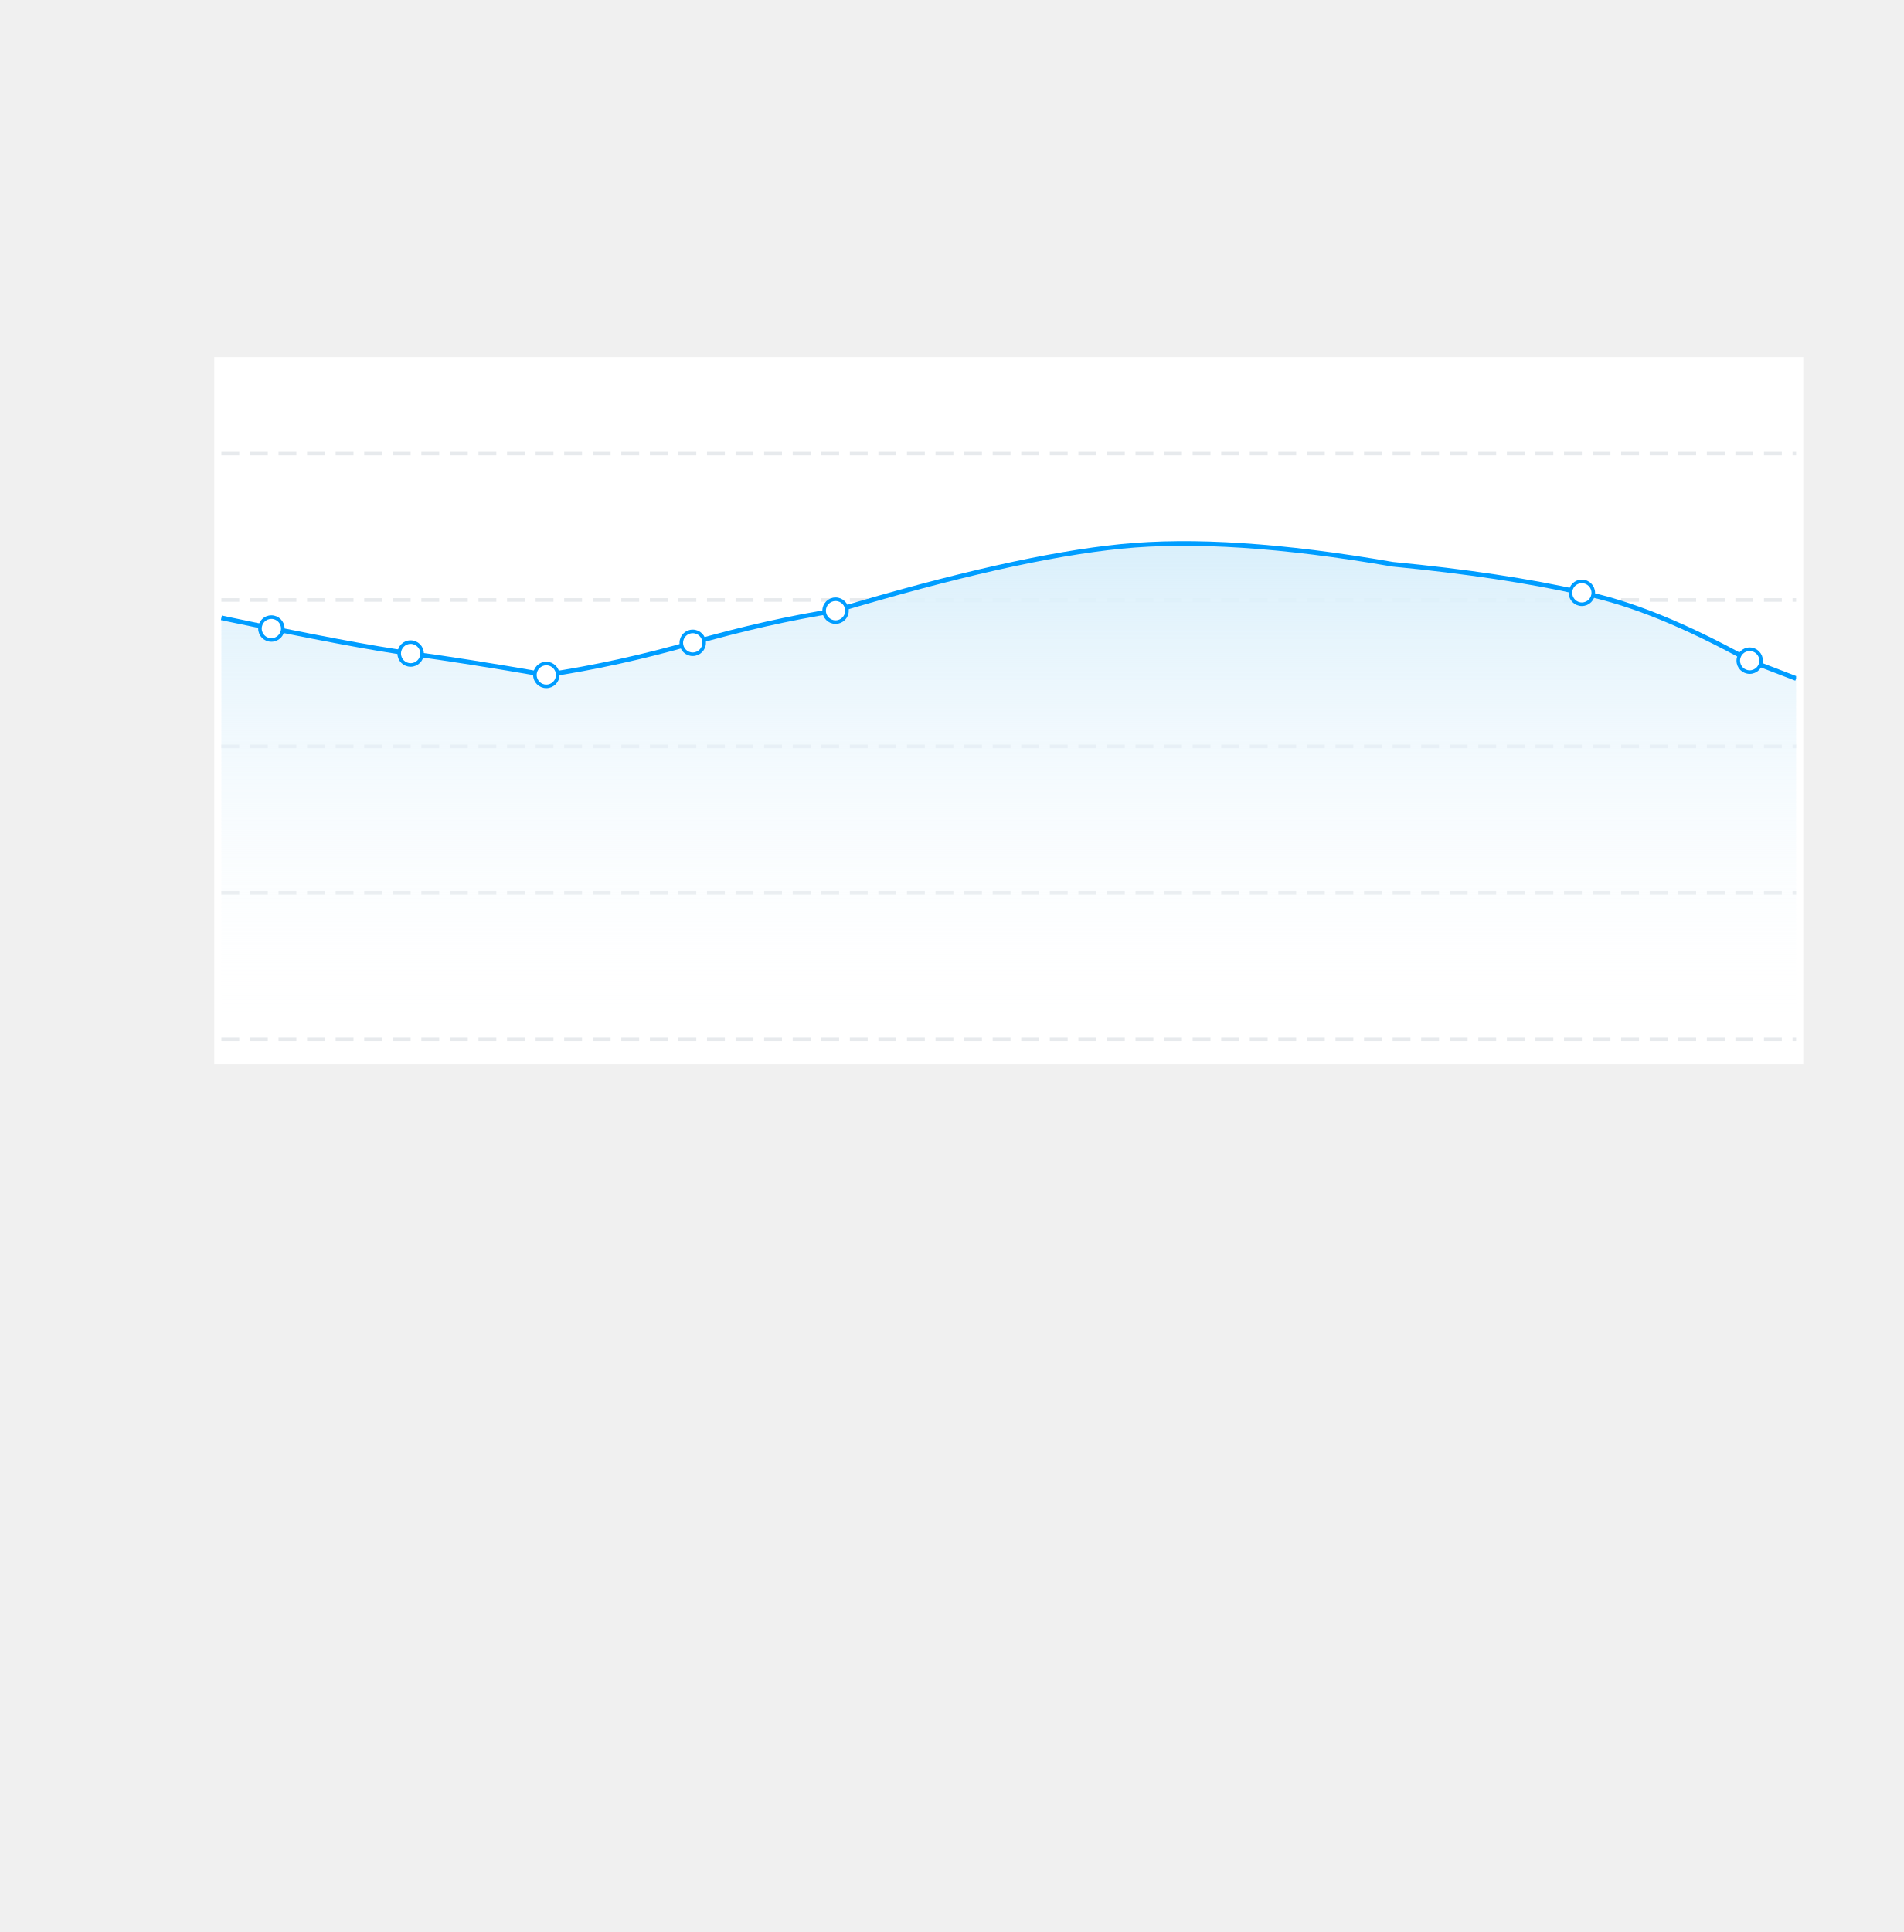
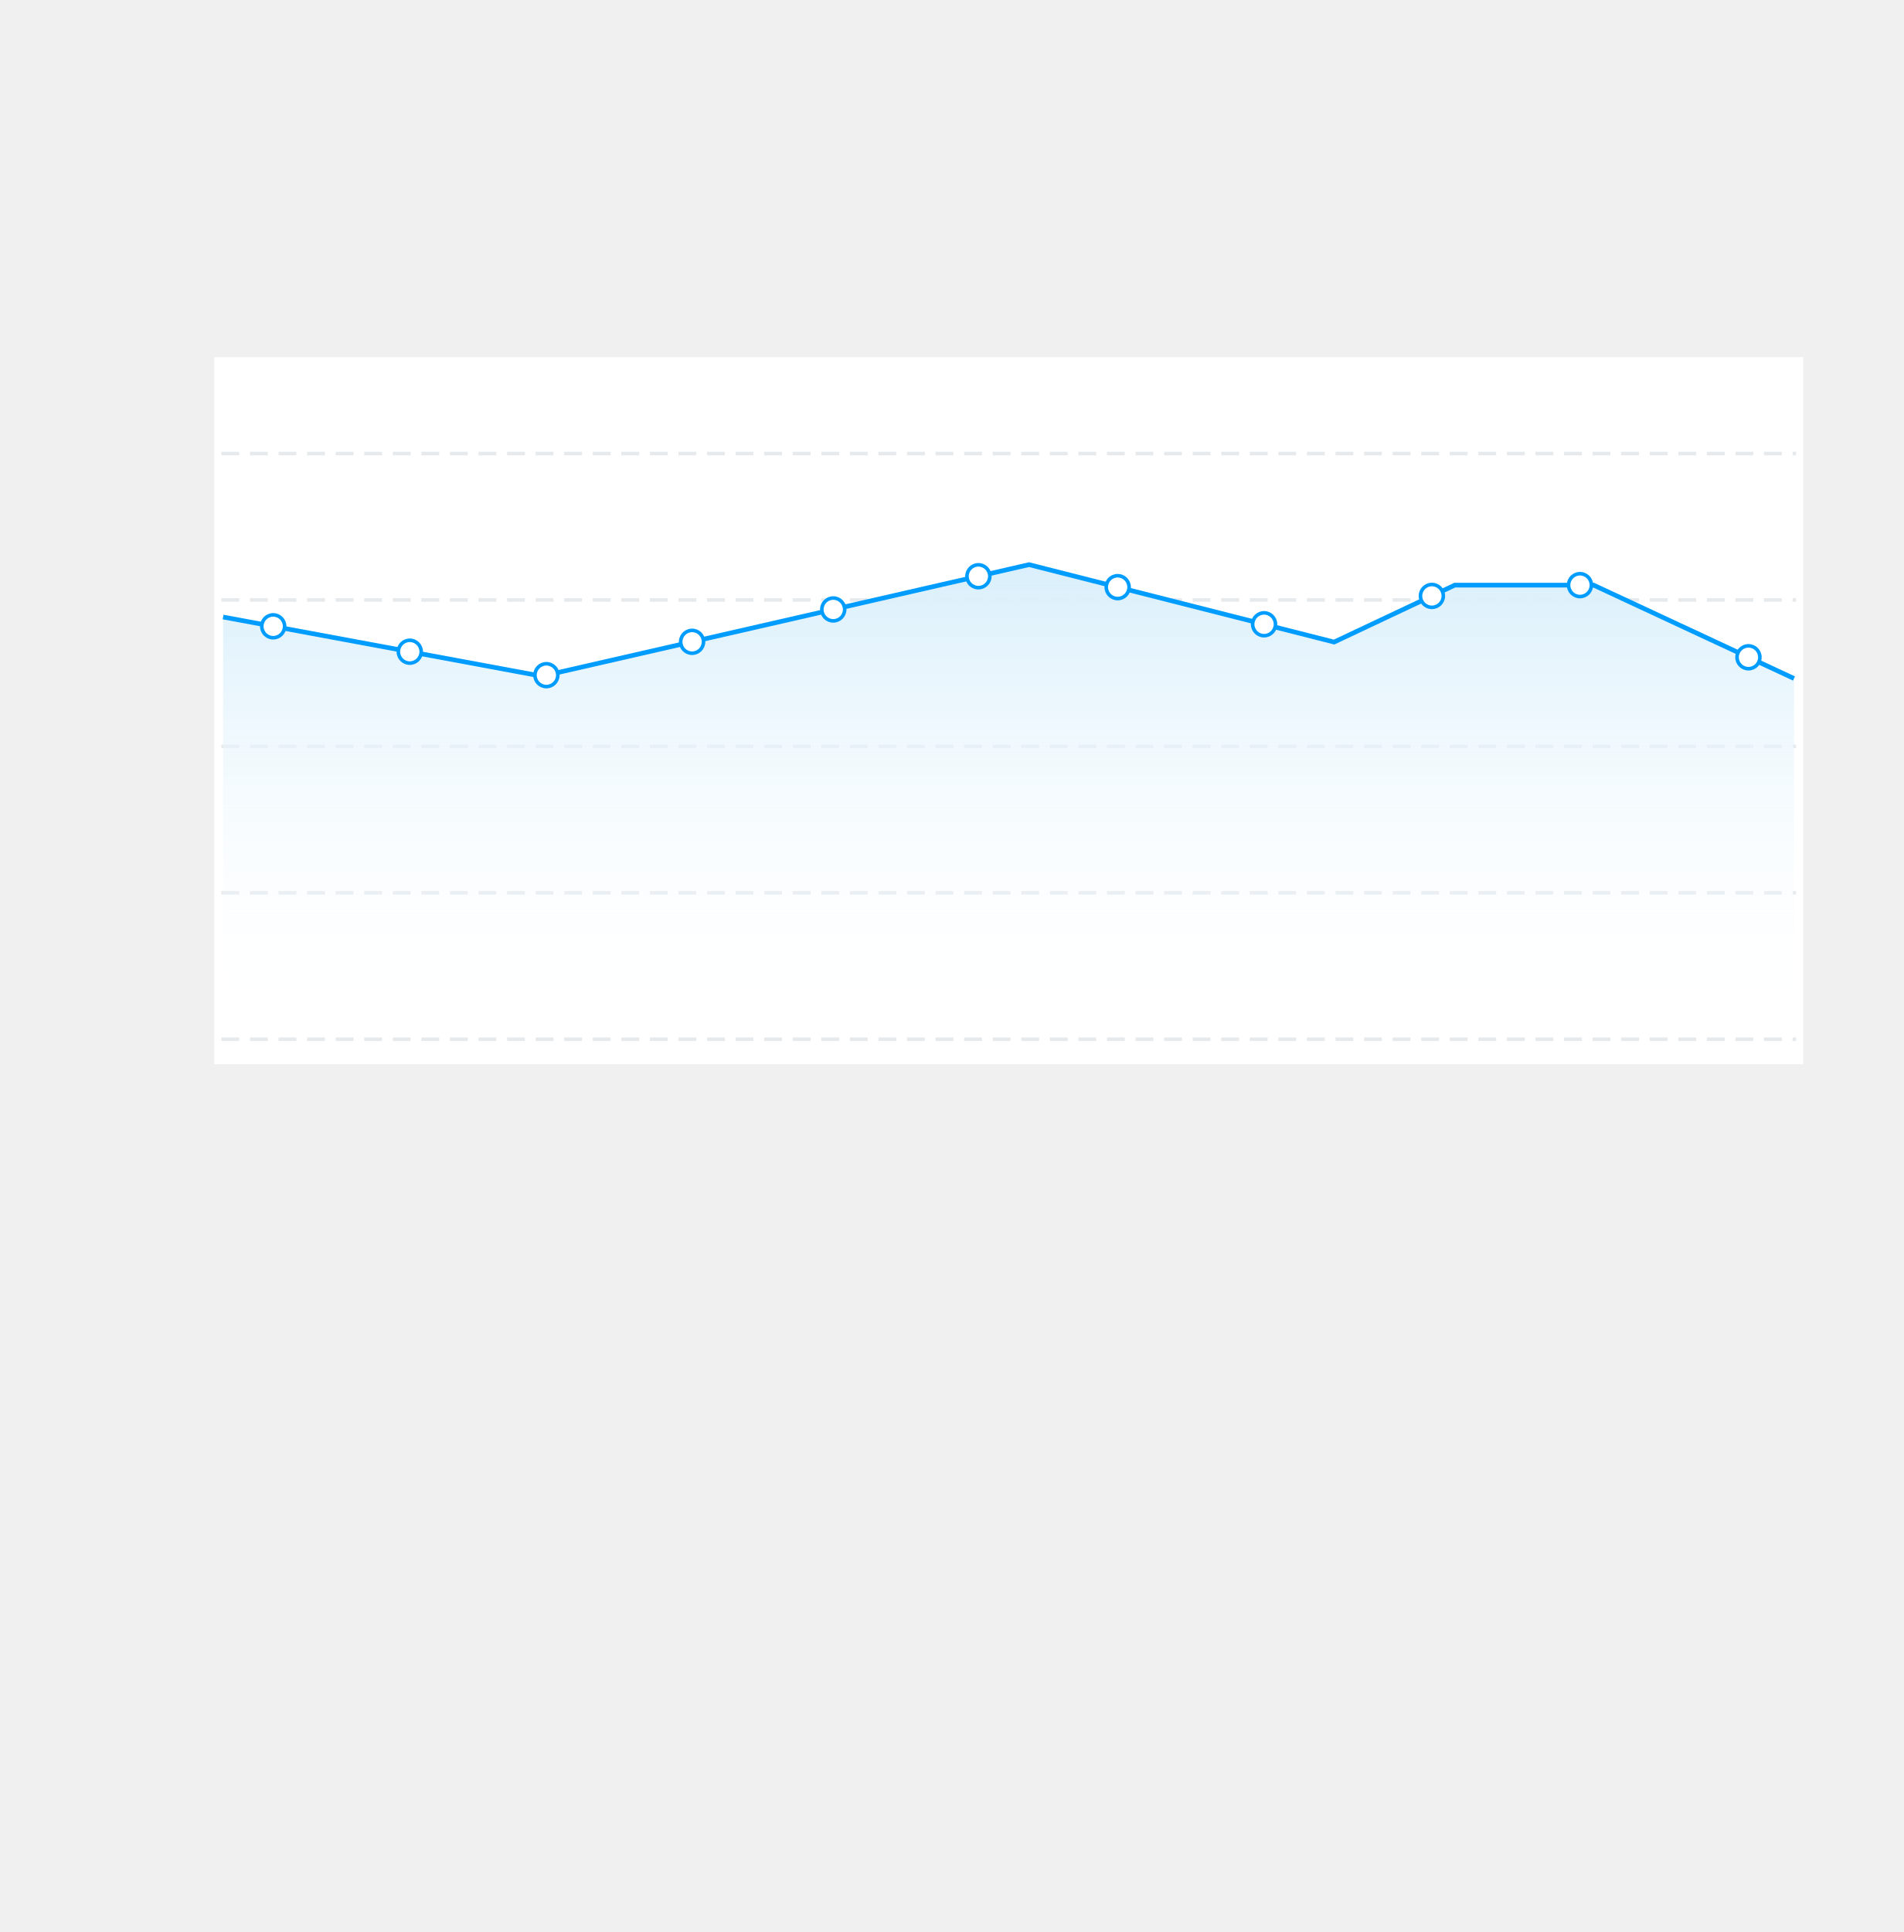
<svg xmlns="http://www.w3.org/2000/svg" viewBox="0 0 533 541" fill="none">
  <defs>
    <linearGradient id="area" x2="0" y2="1" gradientUnits="objectBoundingBox">
      <stop stop-color="#d9effb" />
      <stop offset="1" stop-color="white" stop-opacity="0" />
    </linearGradient>
    <clipPath id="draw">
      <rect x="61" y="117" width="442" height="177">
-         <animate attributeName="width" values="0;0;442;442;442" keyTimes="0;0.06;0.57;0.94;1" dur="5s" repeatCount="indefinite" />
+         <animate attributeName="width" values="0;0;442;442;442" keyTimes="0;0.06;0.50;0.94;1" dur="5s" repeatCount="indefinite" />
      </rect>
    </clipPath>
  </defs>
  <g>
-     <animate attributeName="opacity" values="1;1;0;0;1" keyTimes="0;0.57;0.66;0.93;1" dur="5s" repeatCount="indefinite" />
+     <animate attributeName="opacity" values="1;1;0;0;1" keyTimes="0;0.74;0.84;0.98;1" dur="5s" repeatCount="indefinite" />
    <rect x="60" y="100" width="445" height="198" fill="white" />
    <path d="M62 127H503 M62 168H503 M62 209H503 M62 250H503 M62 291H503" stroke="#e7eaed" stroke-dasharray="5 3" />
    <g clip-path="url(#draw)">
-       <path d="M62 173 Q100 181 115 183 T153 189 Q173 186 194 180 T234 171 Q284 156 314 153 T390 158 Q421 161 443 166 Q463 170 490 185 L503 190 V291 H62Z" fill="url(#area)" />
-       <path d="M62 173 Q100 181 115 183 T153 189 Q173 186 194 180 T234 171 Q284 156 314 153 T390 158 Q421 161 443 166 Q463 170 490 185 L503 190" stroke="#009dff" stroke-width="1.3" />
+       <path d="M62.48 172.78 L151.74 189.35 L288.18 158.11 L373.61 179.79 L407.40 163.85 L446.29 163.85 L502.40 189.99 V291 H62.48Z" fill="url(#area)" />
+       <path d="M62.48 172.78 L151.74 189.35 L288.18 158.11 L373.61 179.79 L407.40 163.85 L446.29 163.85 L502.40 189.99" stroke="#009dff" stroke-width="1.3" />
      <g fill="white" stroke="#009dff">
-         <circle cx="76" cy="176" r="3.2" />
-         <circle cx="115" cy="183" r="3.2" />
-         <circle cx="153" cy="189" r="3.2" />
-         <circle cx="194" cy="180" r="3.2" />
-         <circle cx="234" cy="171" r="3.2" />
-         <circle cx="443" cy="166" r="3.2" />
-         <circle cx="490" cy="185" r="3.2" />
+         <circle cx="76.51" cy="175.38" r="3.2" />
+         <circle cx="114.76" cy="182.49" r="3.2" />
+         <circle cx="153.01" cy="189.06" r="3.2" />
+         <circle cx="193.82" cy="179.72" r="3.2" />
+         <circle cx="233.35" cy="170.66" r="3.2" />
+         <circle cx="274" cy="161.36" r="3.2" />
+         <circle cx="313" cy="164.41" r="3.2" />
+         <circle cx="354" cy="174.81" r="3.2" />
+         <circle cx="401" cy="166.87" r="3.2" />
+         <circle cx="442.47" cy="163.85" r="3.2" />
+         <circle cx="489.65" cy="184.05" r="3.2" />
      </g>
    </g>
  </g>
</svg>
